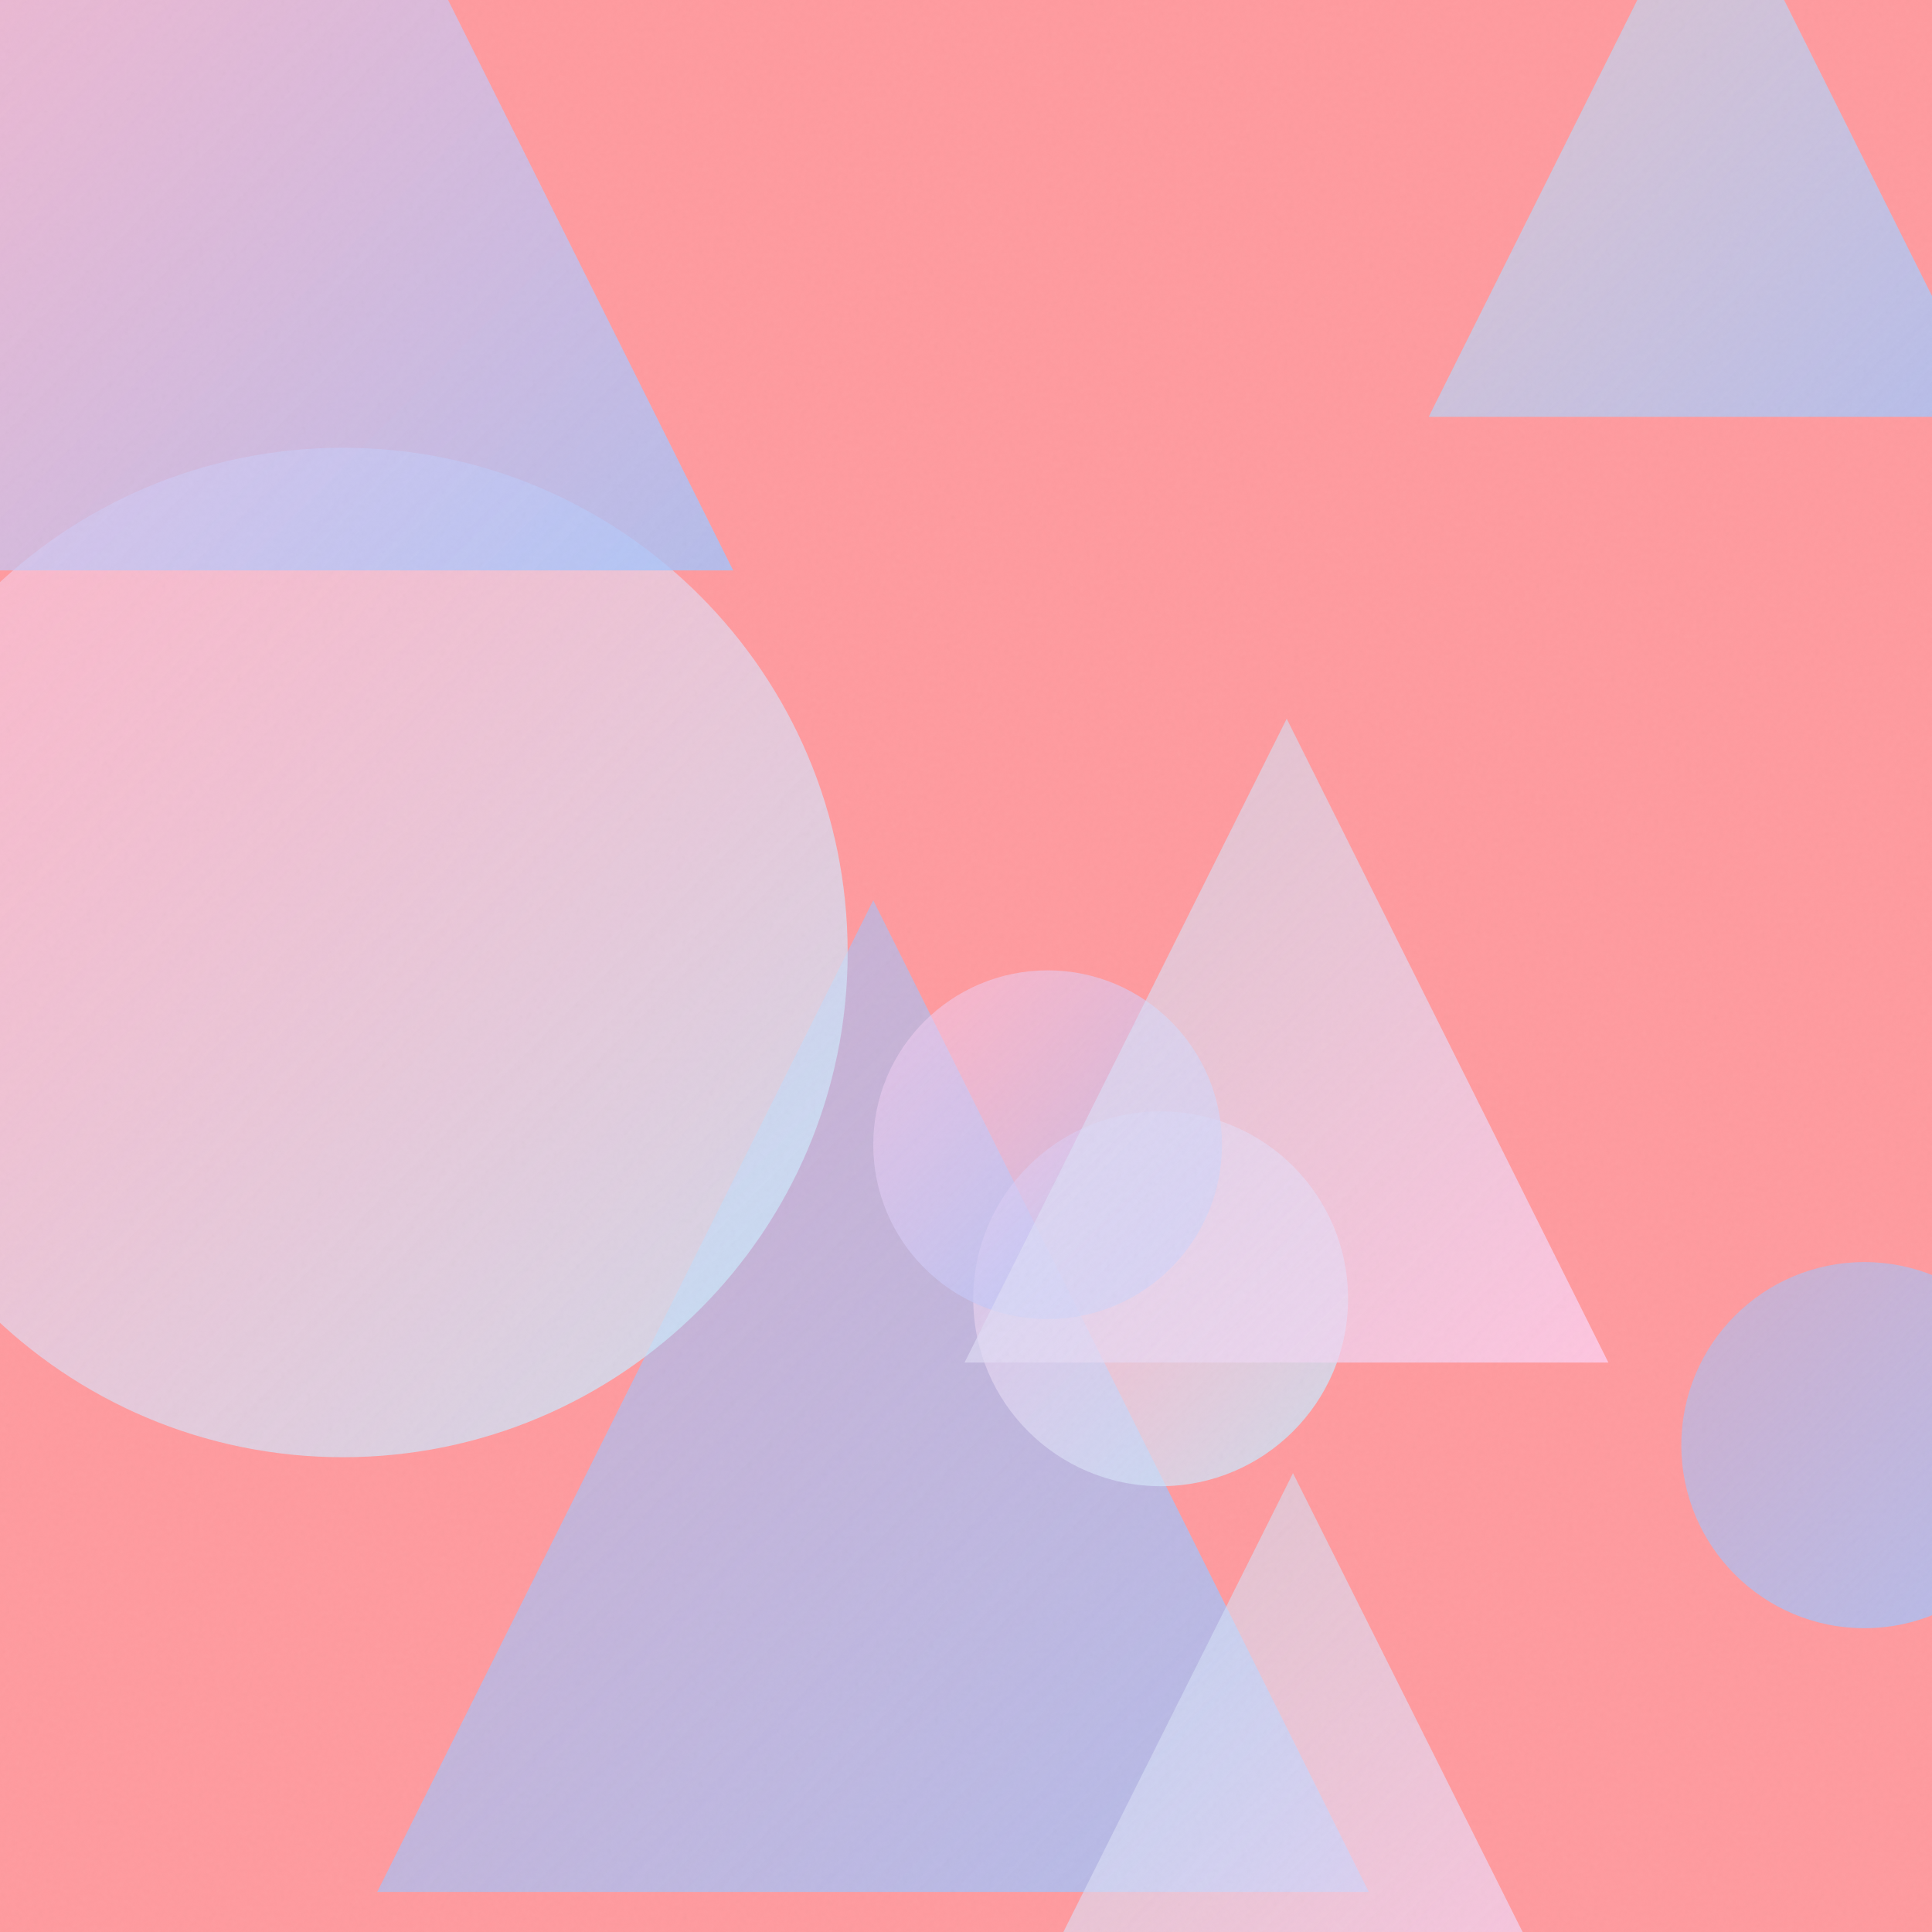
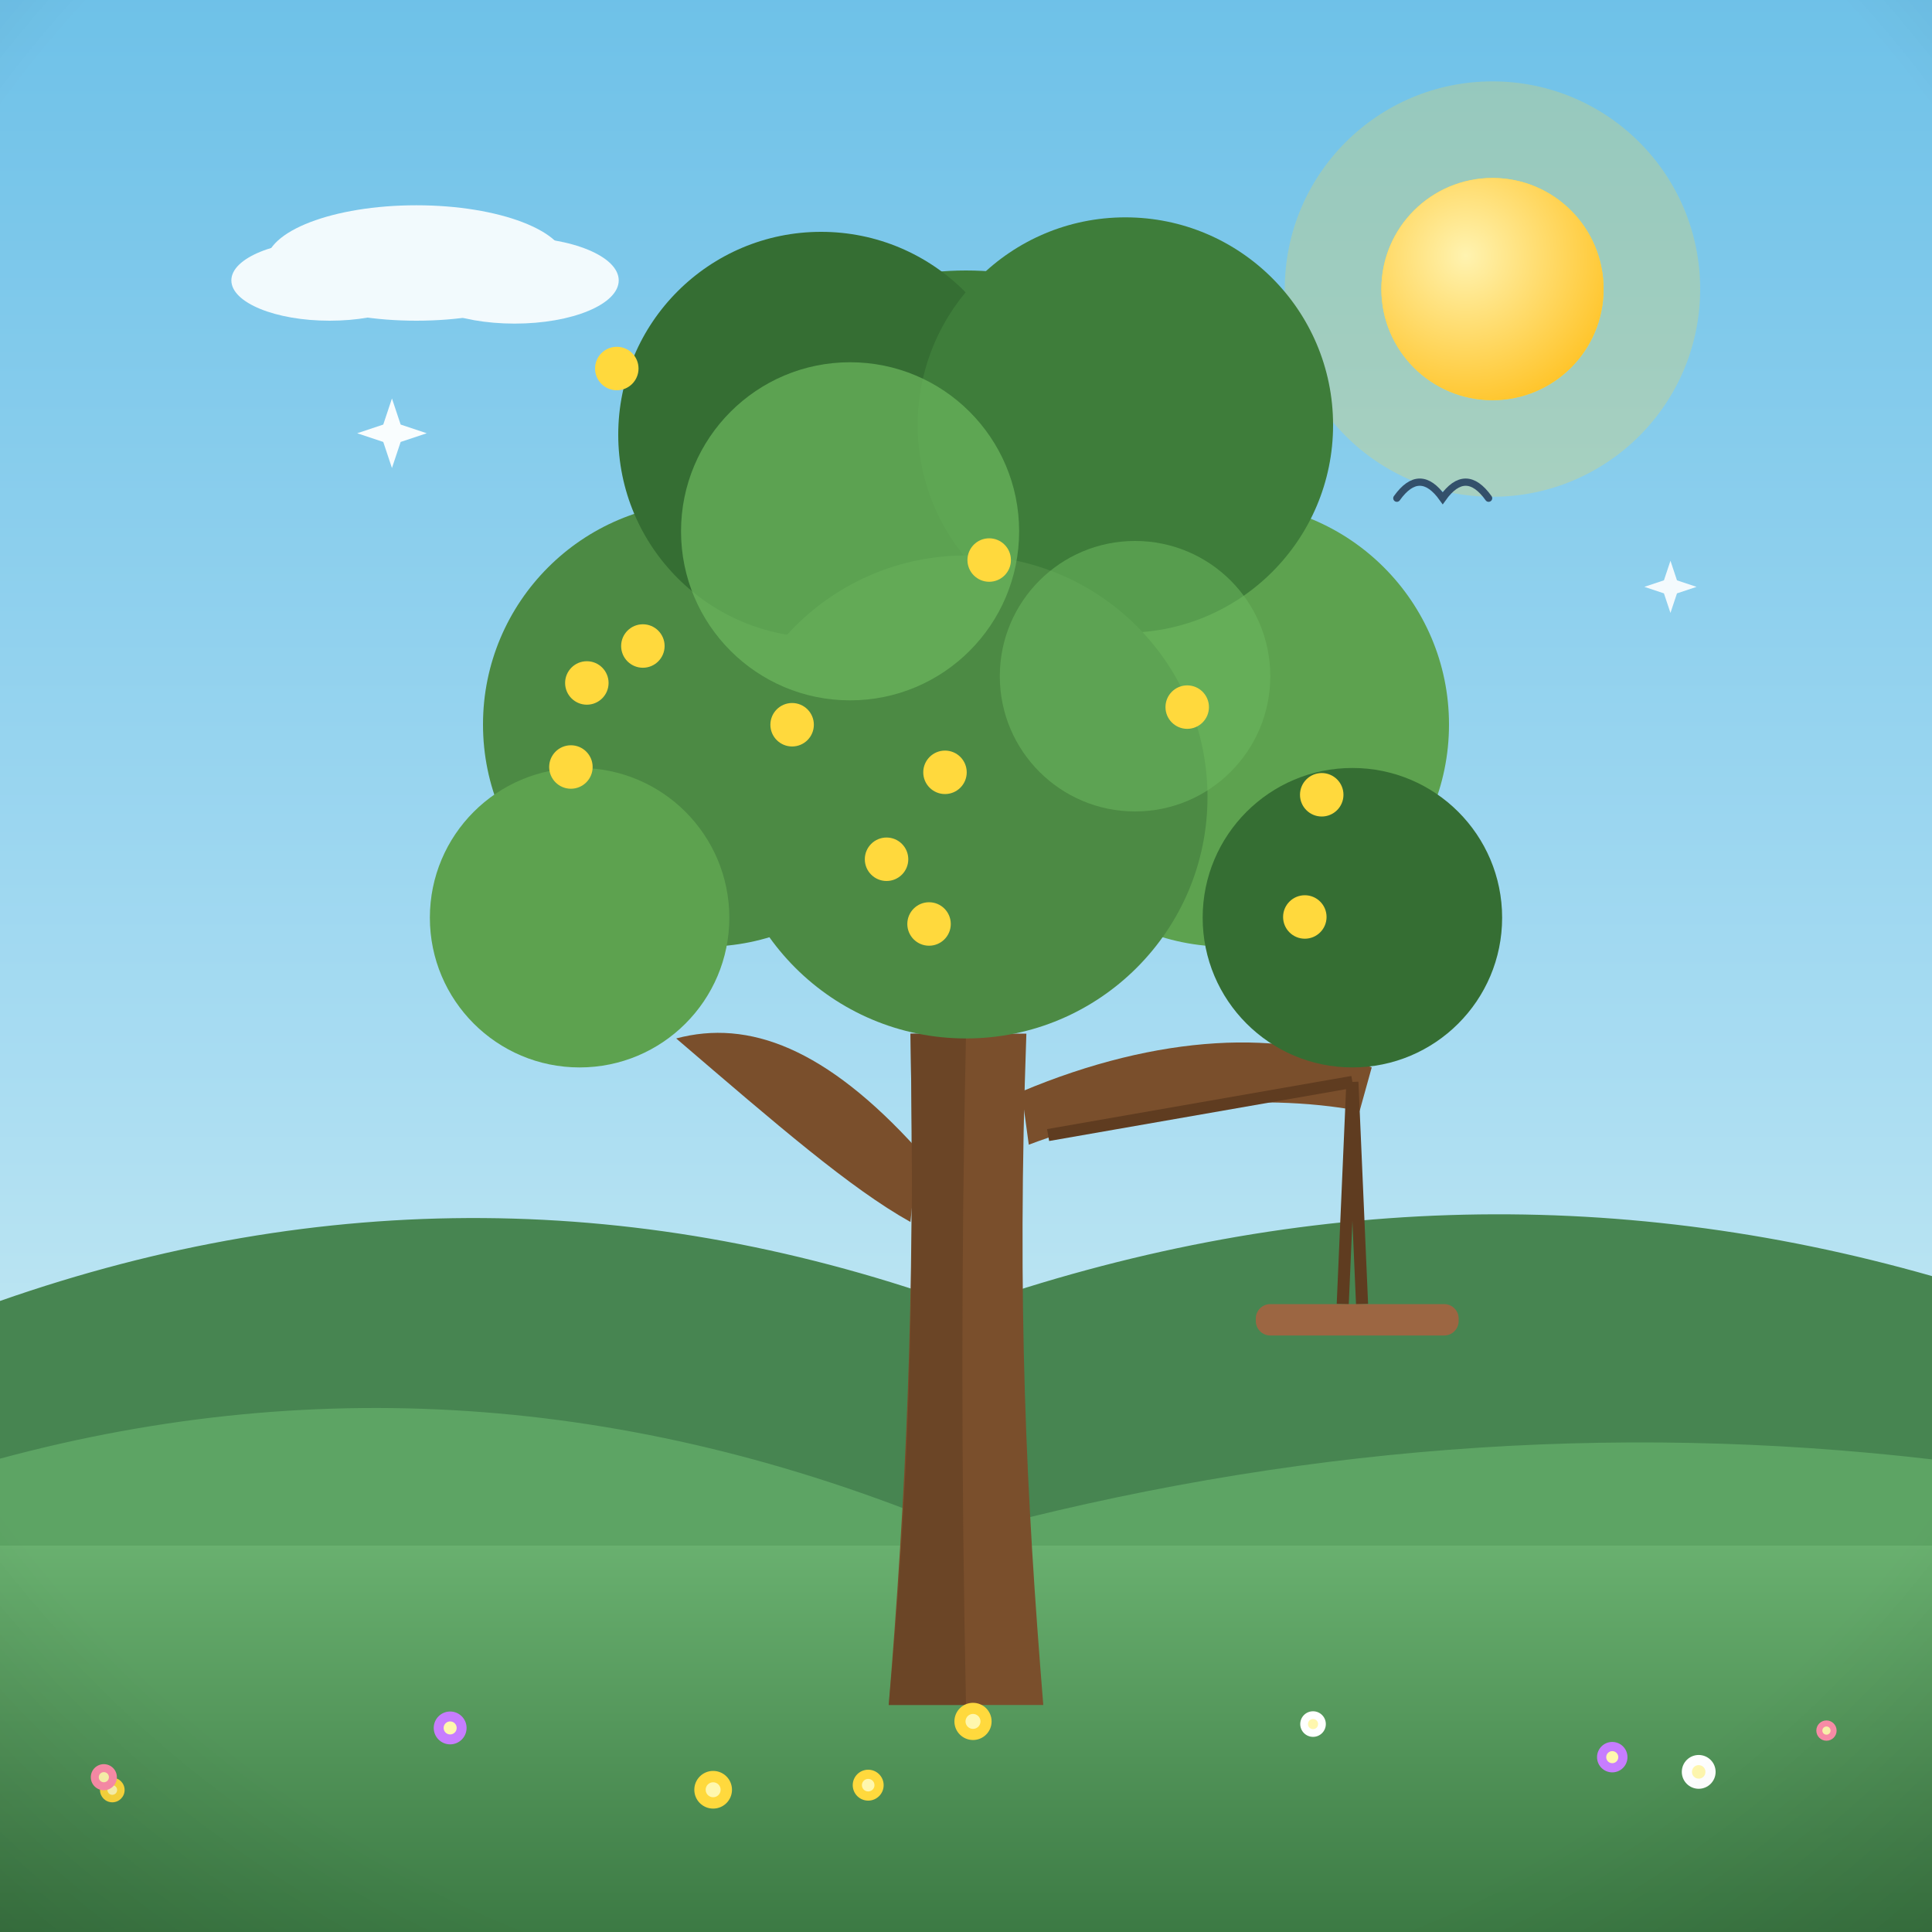
- <svg xmlns="http://www.w3.org/2000/svg" viewBox="0 0 400 400">
+ <svg xmlns="http://www.w3.org/2000/svg" viewBox="0 0 800 800">
  <defs>
-     <linearGradient id="g0" x1="78.1" y1="186.4" x2="283.4" y2="391.7" gradientUnits="userSpaceOnUse">
-       <stop offset="0" stop-color="#A1C4FD" stop-opacity="0.5" />
-       <stop offset="1" stop-color="#A1C4FD" stop-opacity="0.8" />
+     <linearGradient id="sky" x1="0" y1="0" x2="0" y2="1">
+       <stop offset="0" stop-color="#6ec1e8" />
+       <stop offset="0.55" stop-color="#a8dcf2" />
+       <stop offset="1" stop-color="#eafaf1" />
    </linearGradient>
-     <linearGradient id="g1" x1="-33.5" y1="92.6" x2="175.5" y2="301.7" gradientUnits="userSpaceOnUse">
-       <stop offset="0" stop-color="#FECFEF" stop-opacity="0.5" />
-       <stop offset="1" stop-color="#C2E9FB" stop-opacity="0.8" />
+     <radialGradient id="sunG" cx="0.38" cy="0.35" r="0.9">
+       <stop offset="0" stop-color="#fff3b0" />
+       <stop offset="1" stop-color="#ffb703" />
+     </radialGradient>
+     <linearGradient id="ground" x1="0" y1="0" x2="0" y2="1">
+       <stop offset="0" stop-color="#69b06f" />
+       <stop offset="1" stop-color="#3c7a44" />
    </linearGradient>
-     <linearGradient id="g2" x1="-59.1" y1="-92.8" x2="151.8" y2="118.1" gradientUnits="userSpaceOnUse">
-       <stop offset="0" stop-color="#FECFEF" stop-opacity="0.5" />
-       <stop offset="1" stop-color="#A1C4FD" stop-opacity="0.8" />
+     <linearGradient id="sea" x1="0" y1="0" x2="0" y2="1">
+       <stop offset="0" stop-color="#3d9bc4" />
+       <stop offset="1" stop-color="#1668a0" />
    </linearGradient>
-     <linearGradient id="g3" x1="201.4" y1="230.1" x2="279.1" y2="307.7" gradientUnits="userSpaceOnUse">
-       <stop offset="0" stop-color="#FECFEF" stop-opacity="0.5" />
-       <stop offset="1" stop-color="#C2E9FB" stop-opacity="0.8" />
+     <linearGradient id="shade" x1="0" y1="0" x2="0" y2="1">
+       <stop offset="0" stop-color="#ffffff" stop-opacity="0.20" />
+       <stop offset="0.5" stop-color="#ffffff" stop-opacity="0" />
+       <stop offset="1" stop-color="#000000" stop-opacity="0.16" />
    </linearGradient>
-     <linearGradient id="g4" x1="348.1" y1="261.3" x2="423.9" y2="337.1" gradientUnits="userSpaceOnUse">
-       <stop offset="0" stop-color="#A1C4FD" stop-opacity="0.5" />
-       <stop offset="1" stop-color="#A1C4FD" stop-opacity="0.8" />
-     </linearGradient>
-     <linearGradient id="g5" x1="180.9" y1="200.9" x2="253.0" y2="273.0" gradientUnits="userSpaceOnUse">
-       <stop offset="0" stop-color="#FECFEF" stop-opacity="0.5" />
-       <stop offset="1" stop-color="#A1C4FD" stop-opacity="0.8" />
-     </linearGradient>
-     <linearGradient id="g6" x1="199.7" y1="148.8" x2="333.0" y2="282.1" gradientUnits="userSpaceOnUse">
-       <stop offset="0" stop-color="#C2E9FB" stop-opacity="0.5" />
-       <stop offset="1" stop-color="#FECFEF" stop-opacity="0.8" />
-     </linearGradient>
-     <linearGradient id="g7" x1="204.7" y1="305.0" x2="330.7" y2="430.9" gradientUnits="userSpaceOnUse">
-       <stop offset="0" stop-color="#C2E9FB" stop-opacity="0.5" />
-       <stop offset="1" stop-color="#FECFEF" stop-opacity="0.8" />
-     </linearGradient>
-     <linearGradient id="g8" x1="295.8" y1="-30.4" x2="412.5" y2="86.3" gradientUnits="userSpaceOnUse">
-       <stop offset="0" stop-color="#C2E9FB" stop-opacity="0.5" />
-       <stop offset="1" stop-color="#A1C4FD" stop-opacity="0.8" />
-     </linearGradient>
-     <filter id="n">
-       <feTurbulence type="fractalNoise" baseFrequency="0.9" numOctaves="2" stitchTiles="stitch" />
-       <feColorMatrix type="saturate" values="0" />
-     </filter>
+     <radialGradient id="vig" cx="0.5" cy="0.42" r="0.85">
+       <stop offset="0.72" stop-color="#000000" stop-opacity="0" />
+       <stop offset="1" stop-color="#000000" stop-opacity="0.20" />
+     </radialGradient>
  </defs>
-   <rect width="400" height="400" fill="#FF9A9E" />
-   <path d="M 180.8 186.4 L 283.4 391.7 L 78.1 391.7 Z" fill="url(#g0)" />
-   <circle cx="71.0" cy="197.2" r="104.5" fill="url(#g1)" />
-   <path d="M 46.4 -92.8 L 151.8 118.1 L -59.1 118.1 Z" fill="url(#g2)" />
-   <circle cx="240.3" cy="268.9" r="38.8" fill="url(#g3)" />
-   <circle cx="386.0" cy="299.2" r="37.9" fill="url(#g4)" />
-   <circle cx="216.9" cy="237.0" r="36.1" fill="url(#g5)" />
-   <path d="M 266.4 148.8 L 333.0 282.1 L 199.7 282.1 Z" fill="url(#g6)" />
-   <path d="M 267.7 305.0 L 330.7 430.9 L 204.7 430.9 Z" fill="url(#g7)" />
-   <path d="M 354.2 -30.4 L 412.5 86.3 L 295.8 86.3 Z" fill="url(#g8)" />
-   <rect width="400" height="400" filter="url(#n)" opacity="0.05" />
+   <rect width="800" height="800" fill="url(#sky)" />
+   <circle cx="618" cy="119.7" r="86" fill="#ffd93d" opacity="0.25" />
+   <circle cx="618" cy="119.7" r="46" fill="#ffd93d" />
+   <circle cx="618" cy="119.7" r="46" fill="url(#sunG)" />
+   <g fill="#ffffff" opacity="0.9">
+     <ellipse cx="172.4" cy="108.9" rx="62.2" ry="23.9" />
+     <ellipse cx="136.5" cy="116.1" rx="40.7" ry="16.7" />
+     <ellipse cx="213.1" cy="116.1" rx="43.1" ry="17.9" />
+   </g>
+   <g fill="#ffffff" opacity="0.75">
+     <ellipse cx="456.4" cy="201" rx="50.7" ry="19.5" />
+     <ellipse cx="427.1" cy="206.9" rx="33.2" ry="13.7" />
+     <ellipse cx="489.5" cy="206.9" rx="35.1" ry="14.6" />
+   </g>
+   <path d="M0 684 L0 538.7 Q 200 468.7 400 541.4 Q 600 471.4 800 528.4 L800 684 Z" fill="#478551" />
+   <path d="M0 730 L0 604 Q 200 550 400 635 Q 600 581 800 604.3 L800 730 Z" fill="#5da464" />
+   <rect y="640" width="800" height="160" fill="url(#ground)" />
+   <path d="M 350 229.7 Q 358.5 217.7 367.1 229.7 Q 375.7 217.7 384.2 229.7" fill="none" stroke="#33506b" stroke-width="3" stroke-linecap="round" />
+   <path d="M 352.5 207.3 Q 358.5 198.8 364.5 207.3 Q 370.5 198.8 376.6 207.3" fill="none" stroke="#33506b" stroke-width="3" stroke-linecap="round" />
+   <path d="M 578.4 206.3 Q 587.9 193 597.4 206.3 Q 606.9 193 616.4 206.3" fill="none" stroke="#33506b" stroke-width="3" stroke-linecap="round" />
+   <g transform="translate(400 0) scale(1 1) translate(-400 0)">
+     <path d="M368 706 C 375 620 379 540 377 428 L 425 428 C 421 540 425 620 432 706 Z" fill="#7a4f2c" />
+     <path d="M380 476 C 342 434 310 422 280 430 C 322 466 352 492 377 506 Z" fill="#7a4f2c" />
+     <path d="M423 452 C 480 428 532 426 568 442 L 563 460 C 520 452 468 458 426 474 Z" fill="#7a4f2c" />
+     <path d="M377 428 C 379 540 376 620 368 706 L 400 706 C 398 610 398 520 400 428 Z" fill="#5f3c20" opacity="0.55" />
+     <circle cx="400" cy="240" r="128" fill="#3e7d3a" />
+     <circle cx="292" cy="300" r="92" fill="#4c8a44" />
+     <circle cx="508" cy="300" r="92" fill="#5da24f" />
+     <circle cx="340" cy="180" r="84" fill="#356e33" />
+     <circle cx="466" cy="176" r="86" fill="#3e7d3a" />
+     <circle cx="400" cy="330" r="100" fill="#4c8a44" />
+     <circle cx="240" cy="380" r="62" fill="#5da24f" />
+     <circle cx="560" cy="380" r="62" fill="#356e33" />
+     <circle cx="352" cy="220" r="70" fill="#6cb85e" opacity="0.7" />
+     <circle cx="470" cy="280" r="56" fill="#6cb85e" opacity="0.55" />
+     <circle cx="243" cy="282.8" r="9" fill="#ffd93d" />
+     <circle cx="328" cy="300.1" r="9" fill="#ffd93d" />
+     <circle cx="367.1" cy="355.8" r="9" fill="#ffd93d" />
+     <circle cx="491.6" cy="292.8" r="9" fill="#ffd93d" />
+     <circle cx="255.4" cy="152.6" r="9" fill="#ffd93d" />
+     <circle cx="266.2" cy="267.5" r="9" fill="#ffd93d" />
+     <circle cx="547.3" cy="329.1" r="9" fill="#ffd93d" />
+     <circle cx="384.7" cy="382.6" r="9" fill="#ffd93d" />
+     <circle cx="540.3" cy="379.7" r="9" fill="#ffd93d" />
+     <circle cx="391.3" cy="319.8" r="9" fill="#ffd93d" />
+     <circle cx="409.6" cy="231.9" r="9" fill="#ffd93d" />
+     <circle cx="236.4" cy="317.6" r="9" fill="#ffd93d" />
+     <path d="M434 470 L 560 448 M560 448 L 556 540 M560 448 L 564 540" stroke="#5f3c20" stroke-width="5" />
+     <rect x="520" y="540" width="84" height="13" rx="6" fill="#9c6642" />
+     <circle cx="543.7" cy="713.9" r="5.3" fill="#ffffff" />
+     <circle cx="543.7" cy="713.9" r="2.1" fill="#fff7ae" />
+     <circle cx="703.4" cy="733.7" r="7" fill="#ffffff" />
+     <circle cx="703.4" cy="733.7" r="2.8" fill="#fff7ae" />
+     <circle cx="667.6" cy="727.6" r="6.3" fill="#c77dff" />
+     <circle cx="667.6" cy="727.6" r="2.5" fill="#fff7ae" />
+     <circle cx="402.9" cy="712.8" r="7.7" fill="#ffd93d" />
+     <circle cx="402.9" cy="712.8" r="3.1" fill="#fff7ae" />
+     <circle cx="46.5" cy="741.2" r="5.1" fill="#ffd93d" />
+     <circle cx="46.5" cy="741.2" r="2" fill="#fff7ae" />
+     <circle cx="43" cy="735.9" r="5.4" fill="#ff8fab" />
+     <circle cx="43" cy="735.9" r="2.1" fill="#fff7ae" />
+     <circle cx="359.5" cy="739.2" r="6.4" fill="#ffd93d" />
+     <circle cx="359.5" cy="739.2" r="2.6" fill="#fff7ae" />
+     <circle cx="186.4" cy="715.5" r="6.8" fill="#c77dff" />
+     <circle cx="186.4" cy="715.5" r="2.7" fill="#fff7ae" />
+     <circle cx="295.3" cy="741.1" r="7.8" fill="#ffd93d" />
+     <circle cx="295.3" cy="741.1" r="3.1" fill="#fff7ae" />
+     <circle cx="756.3" cy="716.6" r="4.2" fill="#ff8fab" />
+     <circle cx="756.3" cy="716.6" r="1.7" fill="#fff7ae" />
+   </g>
+   <path d="M 162.3 165 L 165.9 175.8 L 176.7 179.4 L 165.9 183 L 162.3 193.8 L 158.7 183 L 147.9 179.4 L 158.7 175.8 Z" fill="#ffffff" opacity="0.95" />
+   <path d="M 691.7 232.2 L 694.4 240.3 L 702.5 243 L 694.4 245.7 L 691.7 253.8 L 689 245.7 L 680.9 243 L 689 240.3 Z" fill="#ffffff" opacity="0.9" />
+   <rect width="800" height="800" fill="url(#vig)" />
</svg>
